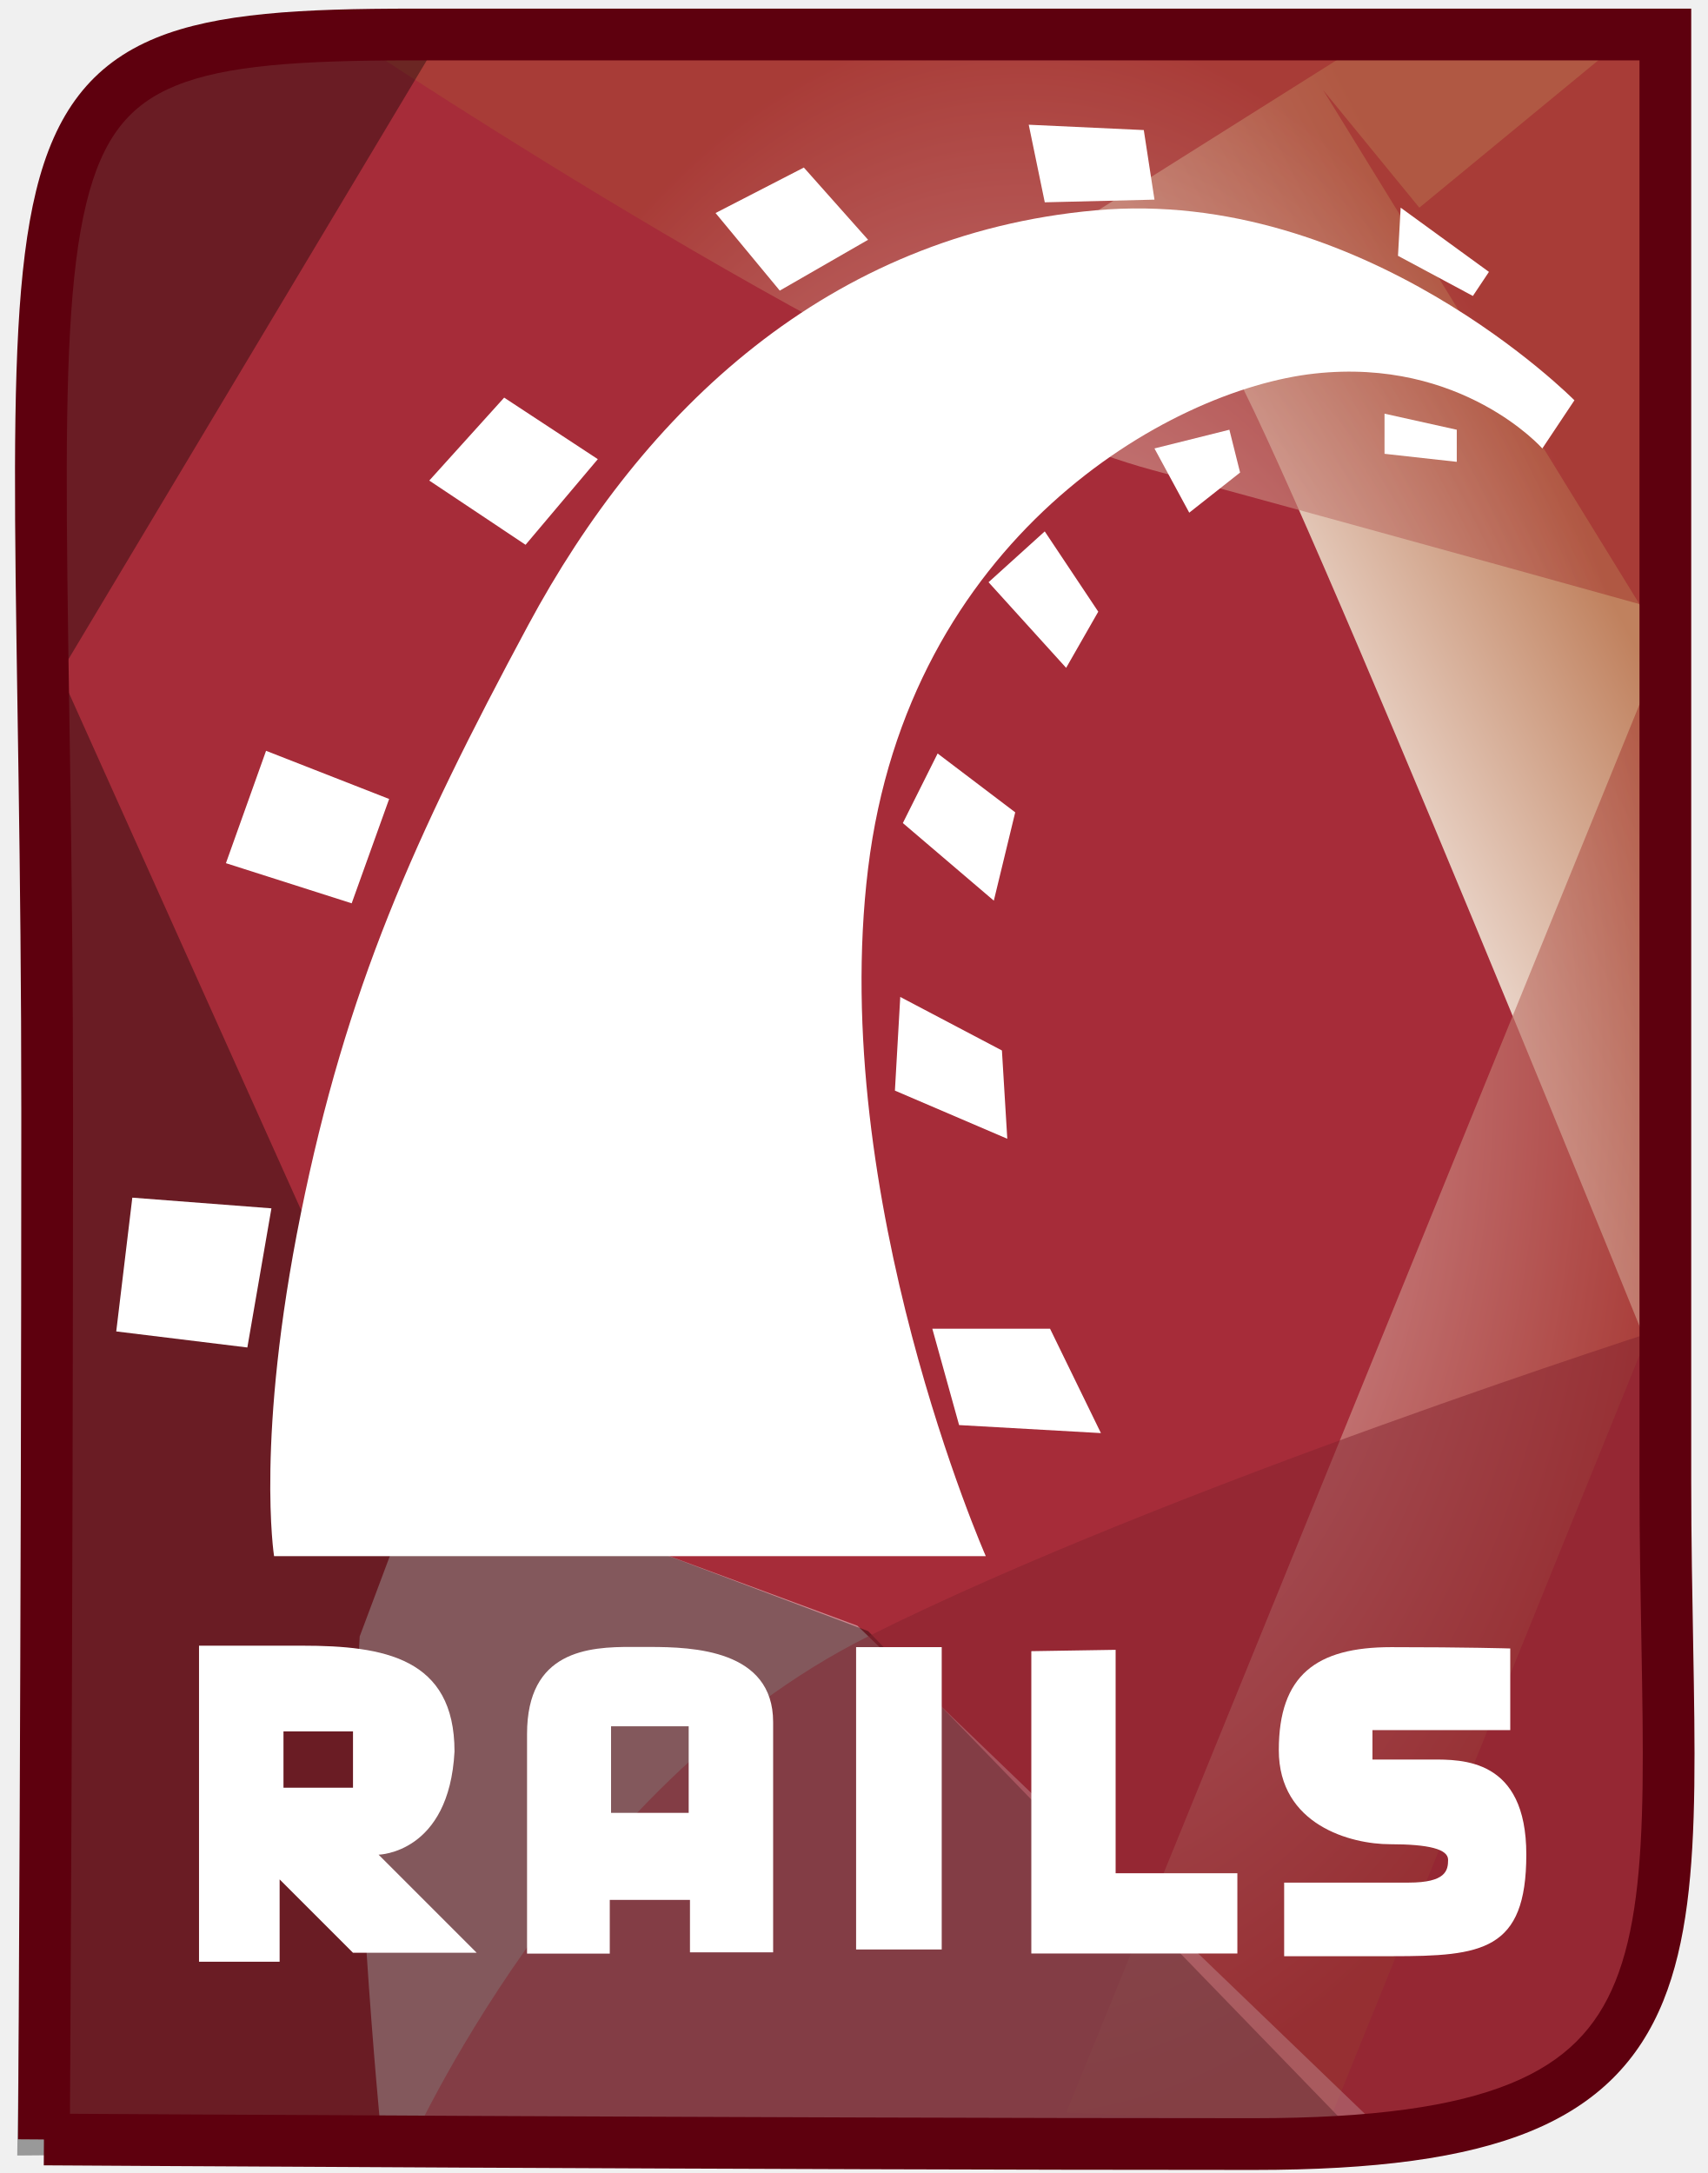
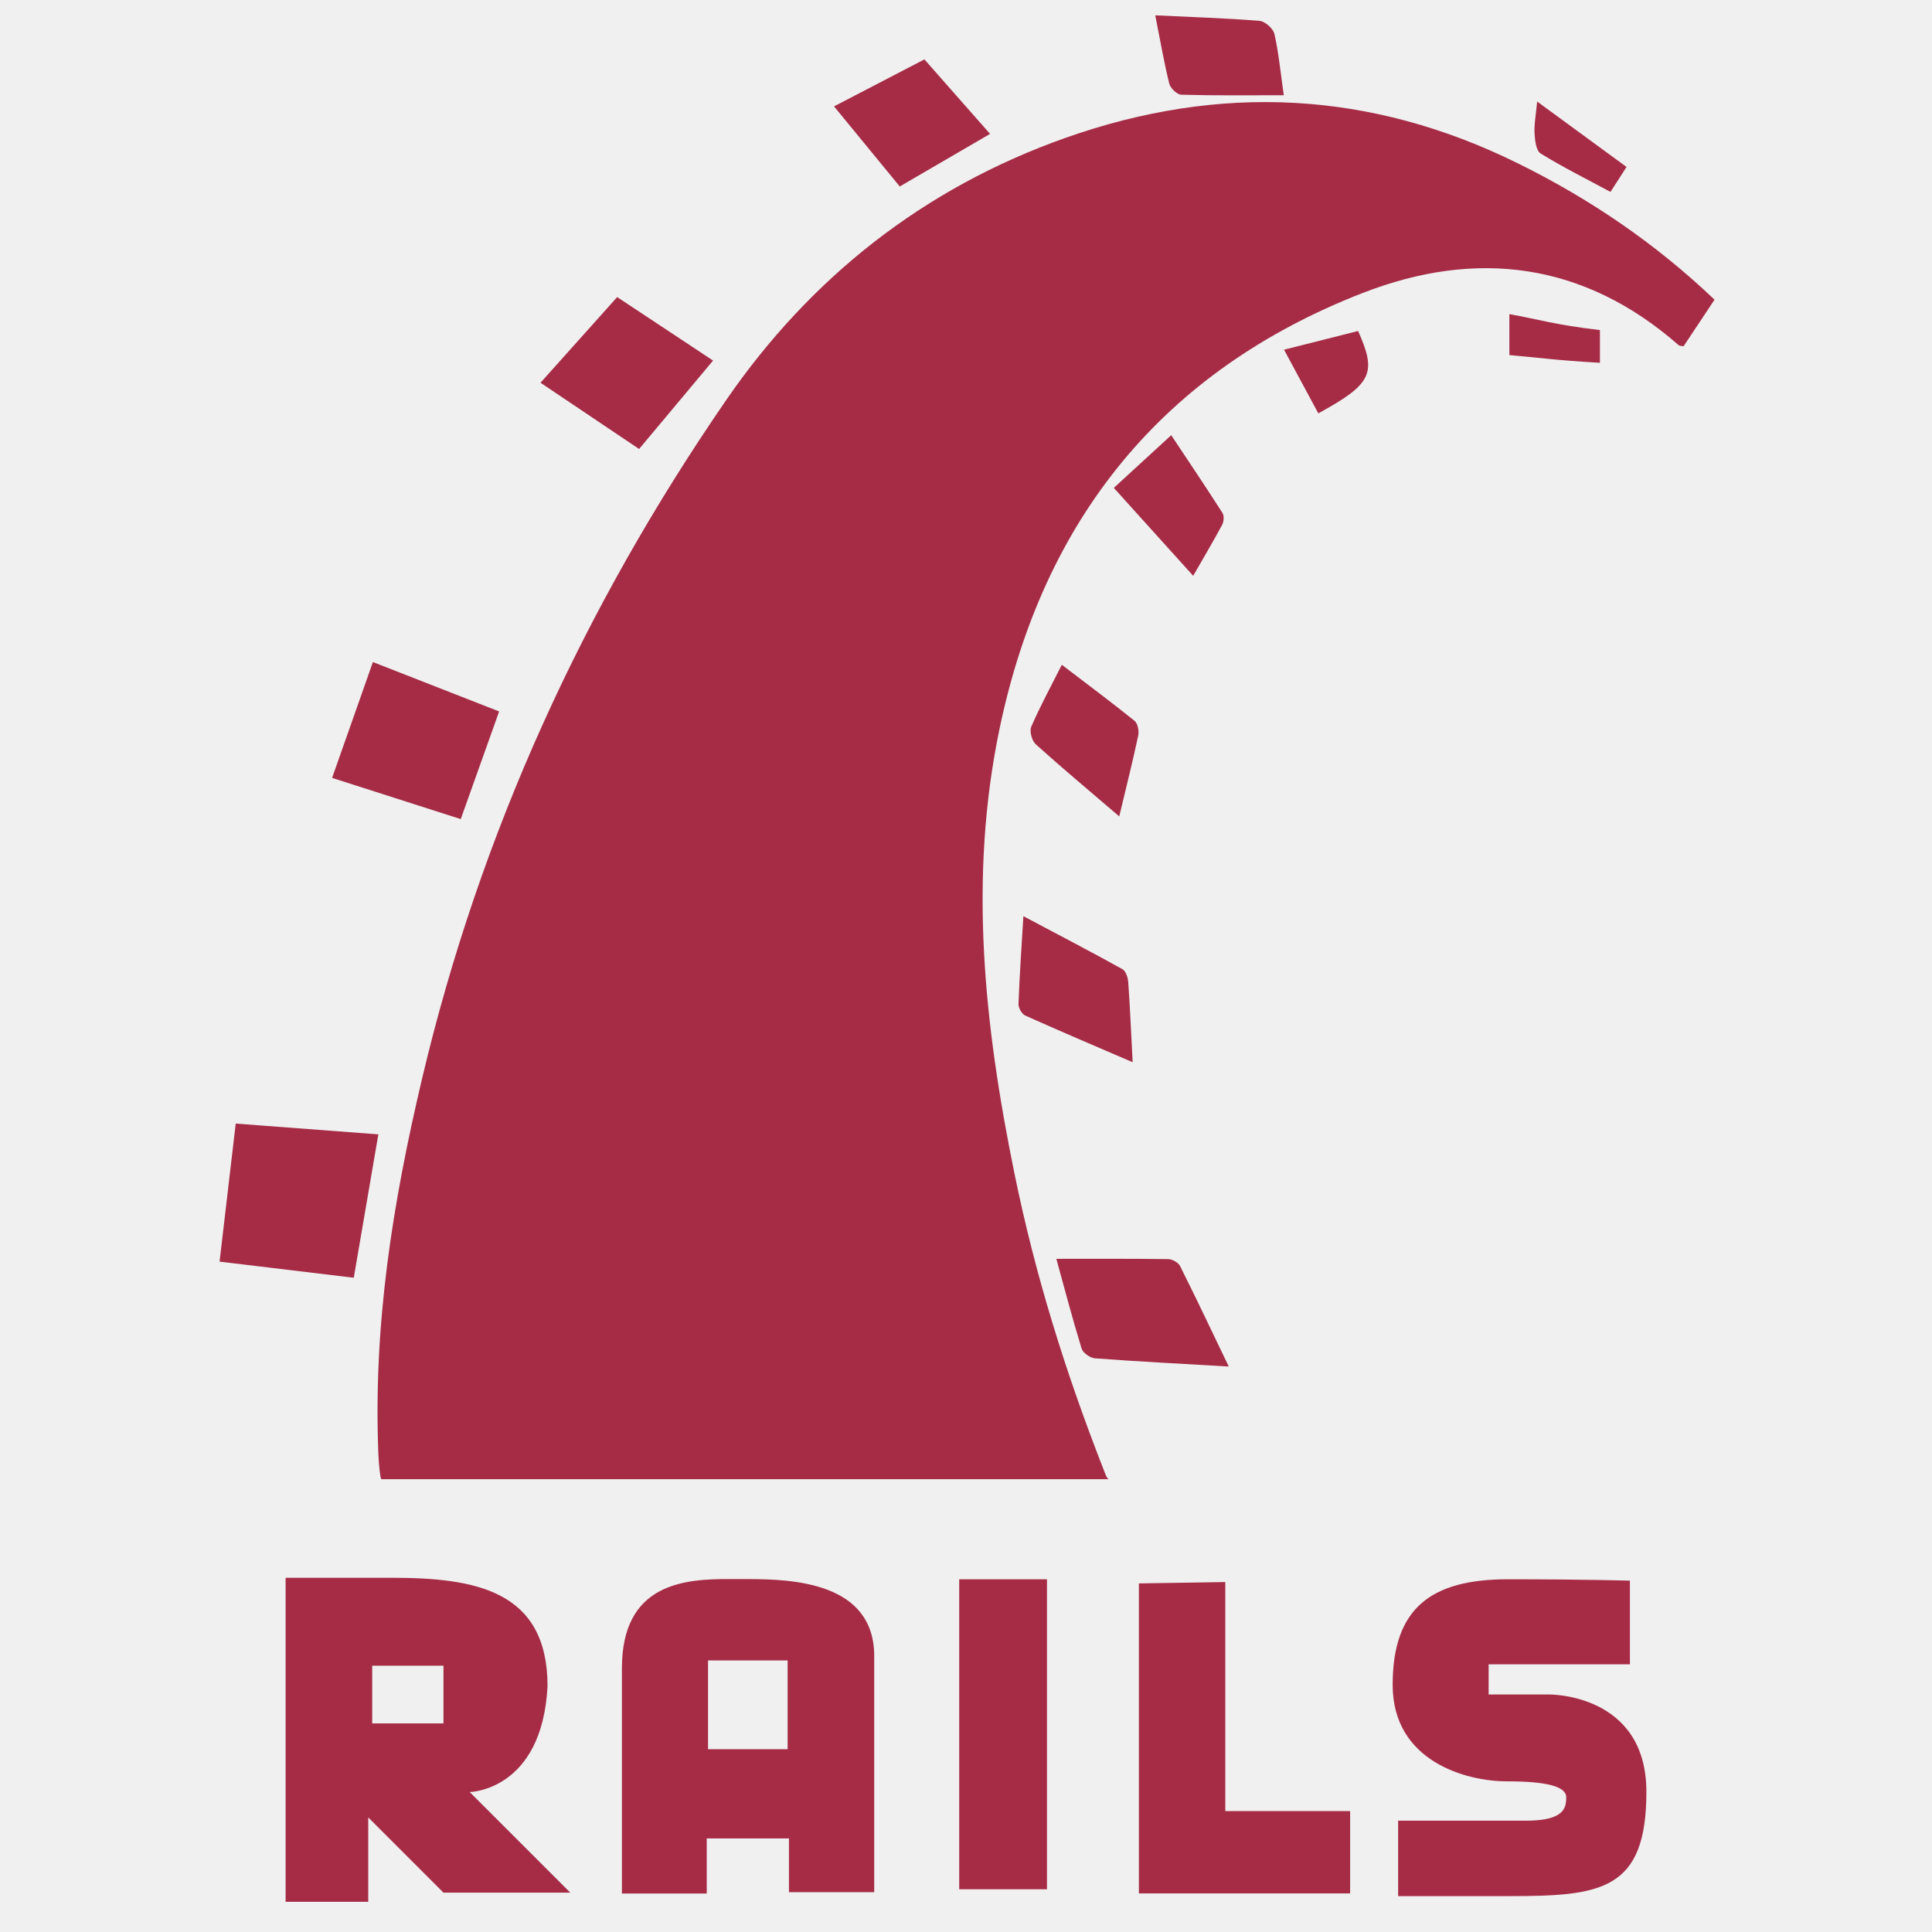
- <svg xmlns="http://www.w3.org/2000/svg" xmlns:xlink="http://www.w3.org/1999/xlink" width="297" height="378" viewBox="0 0 297 378" version="1.1">
-   <g id="Canvas" transform="matrix(3 0 0 3 -15147 -1851)">
-     <g id="rails">
-       <g id="Vector">
-         <use xlink:href="#path0_fill" transform="translate(5051.37 619)" fill="#A62C39" />
-       </g>
-       <g id="Group">
-         <g id="Vector">
-           <use xlink:href="#path1_fill" transform="translate(5111.44 619.422)" fill="url(#paint1_linear)" />
-         </g>
-       </g>
-       <g id="Group">
-         <g id="Vector" opacity="0.668">
-           <use xlink:href="#path2_fill" transform="translate(5070.17 619.422)" fill="url(#paint2_radial)" />
-         </g>
-         <g id="Vector">
-           <use xlink:href="#path3_fill" transform="translate(5069.73 701.959)" fill="#FFFFFF" fill-opacity="0.44" />
-         </g>
-       </g>
-       <g id="Group">
-         <g id="Vector">
-           <use xlink:href="#path4_fill" transform="translate(5050 619.112)" fill="#000000" fill-opacity="0.362" />
-         </g>
-         <g id="Vector" opacity="0.5">
-           <use xlink:href="#path5_fill" transform="translate(5072.65 693.891)" fill="#83222D" />
-         </g>
-       </g>
-       <g id="Group">
-         <g id="Vector">
-           <use xlink:href="#path6_fill" transform="translate(5060.54 712.423)" fill="#FFFFFF" />
-         </g>
-         <g id="Vector">
-           <use xlink:href="#path7_fill" transform="translate(5079.56 712.496)" fill="#FFFFFF" />
-         </g>
-         <g id="Vector">
-           <use xlink:href="#path8_fill" transform="translate(5098.64 712.508)" fill="#FFFFFF" />
-         </g>
-         <g id="Vector">
-           <use xlink:href="#path9_fill" transform="translate(5108.8 712.664)" fill="#FFFFFF" />
-         </g>
-         <g id="Vector">
-           <use xlink:href="#path10_fill" transform="translate(5123.15 712.509)" fill="#FFFFFF" />
-         </g>
-       </g>
-       <g id="Group">
-         <g id="Vector">
-           <use xlink:href="#path11_fill" transform="translate(5064.67 629.086)" fill="#FFFFFF" />
-         </g>
-         <g id="Vector">
-           <use xlink:href="#path12_fill" transform="translate(5055.74 686.445)" fill="#FFFFFF" />
-         </g>
-         <g id="Vector">
-           <use xlink:href="#path13_fill" transform="translate(5062.1 660.535)" fill="#FFFFFF" />
-         </g>
-         <g id="Vector">
-           <use xlink:href="#path14_fill" transform="translate(5073.89 640.056)" fill="#FFFFFF" />
-         </g>
-         <g id="Vector">
-           <use xlink:href="#path15_fill" transform="translate(5090.49 626.715)" fill="#FFFFFF" />
-         </g>
-         <g id="Vector">
-           <use xlink:href="#path16_fill" transform="translate(5108.65 624.232)" fill="#FFFFFF" />
-         </g>
-         <g id="Vector">
-           <use xlink:href="#path17_fill" transform="translate(5130.06 629.041)" fill="#FFFFFF" />
-         </g>
-         <g id="Vector">
-           <use xlink:href="#path18_fill" transform="translate(5129.28 640.987)" fill="#FFFFFF" />
-         </g>
-         <g id="Vector">
-           <use xlink:href="#path19_fill" transform="translate(5115.94 641.918)" fill="#FFFFFF" />
-         </g>
-         <g id="Vector">
-           <use xlink:href="#path20_fill" transform="translate(5106.32 647.813)" fill="#FFFFFF" />
-         </g>
-         <g id="Vector">
-           <use xlink:href="#path21_fill" transform="translate(5101.35 660.691)" fill="#FFFFFF" />
-         </g>
-         <g id="Vector">
-           <use xlink:href="#path22_fill" transform="translate(5100.89 674.808)" fill="#FFFFFF" />
-         </g>
-         <g id="Vector">
-           <use xlink:href="#path23_fill" transform="translate(5103.06 694.046)" fill="#FFFFFF" />
-         </g>
-       </g>
-       <g id="Vector">
-         <use xlink:href="#path24_stroke" transform="translate(5051.37 619)" fill="#5E000E" />
-       </g>
-     </g>
+ <svg xmlns="http://www.w3.org/2000/svg" viewBox="0 0 128 128">
+   <g fill="#A62C46">
+     <path d="M18.922 104.532v21.468h5.476v-5.591l4.983 4.983h8.402l-6.664-6.664s4.795-.078 5.157-7.01c0-6.361-4.8-7.186-10.343-7.186h-7.011zm5.737 5.824h4.722v3.824h-4.722v-3.824z" />
+     <path d="M48.358 104.619c-2.997-.017-7.155.261-7.155 5.911v14.92h5.62v-3.65h5.447v3.563h5.649v-15.644c0-4.907-5.452-5.1-8.373-5.1h-1.188zm-1.449 5.388h5.273v5.882h-5.273v-5.882z" />
+     <path d="M63.55 104.632h5.815v20.537h-5.815z" />
+     <path d="M75.454 104.905v20.537h13.995v-5.452h-8.269v-15.175l-5.726.09z" />
+     <path d="M107.986 104.722v5.543h-9.36v1.999h3.999s6.453-.09 6.453 6.452c0 6.543-3 6.907-9.088 6.907h-7.36v-4.998h8.451c2.544 0 2.685-.829 2.685-1.551 0-.721-1.3-1.056-3.946-1.056s-7.553-1.301-7.553-6.389c0-5.089 2.545-6.998 7.633-6.998 5.088.001 8.086.091 8.086.091z" />
  </g>
-   <defs>
-     <linearGradient id="paint1_linear" x1="0" y1="0" x2="1" y2="0" gradientUnits="userSpaceOnUse" gradientTransform="matrix(22.512 -11.792 -11.792 -22.512 15.957 58.41)">
-       <stop offset="0" stop-color="#FFFFFF" />
-       <stop offset="1" stop-color="#C0815E" />
-     </linearGradient>
-     <radialGradient id="paint2_radial" cx="0.5" cy="0.5" r="0.5" gradientUnits="userSpaceOnUse" gradientTransform="matrix(76.812 0 0 -121.517 -0.396 120.607)">
-       <stop offset="0" stop-color="#FFFFFF" />
-       <stop offset="1" stop-color="#A94436" />
-     </radialGradient>
-     <path id="path0_fill" d="M 0.177 122.055C 0.177 122.055 0.365 92.517 0.365 62.491C 0.365 4.332 -4.536 7.24792e-08 21.559 7.24792e-08L 94.194 7.24792e-08L 94.194 83.889C 94.194 111.504 99.356 122.322 70.335 122.322C 41.314 122.323 0.177 122.055 0.177 122.055L 0.177 122.055Z" />
-     <path id="path1_fill" d="M -3.17383e-06 10.55C -3.17383e-06 10.55 4.655 11.482 8.688 18.307C 12.722 25.133 34.132 78.193 34.132 78.193L 34.132 35.062L 14.274 2.792L 19.859 9.619L 30.409 0.93L 16.756 7.08008e-06L -3.17383e-06 10.55L -3.17383e-06 10.55Z" />
-     <path id="path2_fill" d="M -8.54492e-06 0.31C -8.54492e-06 0.31 30.719 20.789 45.613 24.823C 60.507 28.858 76.021 33.201 76.021 33.201L 40.648 120.081L 55.852 120.702L 75.712 71.676L 75.09 7.08008e-06L -8.54492e-06 0.31L -8.54492e-06 0.31Z" />
-     <path id="path3_fill" d="M 28.983 9.308L 60.938 40.041L 1.367 38.785C 1.367 38.785 -0.494 19.858 0.126 9.929L 3.849 2.49023e-05L 28.983 9.308Z" />
-     <path id="path4_fill" d="M 78.193 122.254L 49.337 92.466L 22.962 82.537L 2.483 36.925L 24.204 0.621L 9.62 6.10352e-08L 3.724 5.586L 1.552 9.93L 1.98364e-07 122.875L 78.193 122.254L 78.193 122.254Z" />
-     <path id="path5_fill" d="M 73.228 -6.10352e-07C 73.228 -6.10352e-07 44.061 9.309 26.685 17.997C 9.309 26.685 -1.83105e-06 47.784 -1.83105e-06 47.784C -1.83105e-06 47.784 37.234 45.923 51.197 46.543C 65.16 47.164 71.676 47.164 72.917 27.616C 74.158 8.068 73.228 -6.10352e-07 73.228 -6.10352e-07Z" />
-     <path id="path6_fill" d="M -5.34058e-07 -2.92969e-06L -5.34058e-07 18.326L 4.674 18.326L 4.674 13.553L 8.928 17.807L 16.1 17.807L 10.412 12.119C 10.412 12.119 14.505 12.052 14.814 6.135C 14.814 0.705 10.717 0.001 5.984 0.001L -5.34058e-07 0.001L -5.34058e-07 -2.92969e-06ZM 4.897 4.971L 8.928 4.971L 8.928 8.236L 4.897 8.236L 4.897 4.971Z" />
-     <path id="path7_fill" d="M 6.108 0.001C 3.549 -0.014 -1.43433e-06 0.224 -1.43433e-06 5.046L -1.43433e-06 17.783L 4.797 17.783L 4.797 14.667L 9.447 14.667L 9.447 17.709L 14.269 17.709L 14.269 4.355C 14.269 0.166 9.615 0.002 7.122 0.002L 6.108 0.001ZM 4.871 4.601L 9.372 4.601L 9.372 9.622L 4.871 9.622L 4.871 4.601Z" />
-     <path id="path8_fill" d="M -1.77002e-06 3.78418e-06L 4.964 3.78418e-06L 4.964 17.531L -1.77002e-06 17.531L -1.77002e-06 3.78418e-06Z" />
-     <path id="path9_fill" d="M 1.34277e-06 0.078L 1.34277e-06 17.609L 11.947 17.609L 11.947 12.955L 4.888 12.955L 4.888 2.01416e-06L 1.34277e-06 0.078Z" />
-     <path id="path10_fill" d="M 13.42 0.077L 13.42 4.809L 5.43 4.809L 5.43 6.516L 8.843 6.516C 10.628 6.516 14.351 6.439 14.351 12.024C 14.351 17.609 11.79 17.92 6.593 17.92L 0.31 17.92L 0.31 13.653L 7.524 13.653C 9.696 13.653 9.816 12.945 9.816 12.329C 9.816 11.714 8.706 11.427 6.447 11.427C 4.188 11.427 -7.32422e-07 10.317 -7.32422e-07 5.973C -7.32422e-07 1.629 2.172 1.27687e-05 6.516 1.27687e-05C 10.861 -0.001 13.42 0.077 13.42 0.077Z" />
-     <path id="path11_fill" d="M 0.222 78.148L 41.49 78.148C 41.49 78.148 32.337 57.359 34.664 38.275C 36.99 19.193 52.041 10.504 60.574 9.573C 69.106 8.642 73.76 13.917 73.76 13.917L 75.621 11.125C 75.621 11.125 63.365 -1.287 47.85 0.11C 32.337 1.505 21.631 11.745 14.96 24.156C 8.29 36.568 4.411 45.257 1.773 58.288C -0.864 71.321 0.222 78.148 0.222 78.148L 0.222 78.148Z" />
-     <path id="path12_fill" d="M 0.932 2.44141e-07L 8.998 0.62L 7.602 8.688L -5.79834e-07 7.757L 0.932 2.44141e-07L 0.932 2.44141e-07Z" />
-     <path id="path13_fill" d="M 7.292 8.843L 9.464 2.793L 2.327 3.96729e-07L -5.18799e-07 6.516L 7.292 8.843Z" />
-     <path id="path14_fill" d="M 5.584 8.533L 9.773 3.568L 4.343 3.05176e-07L -7.01904e-07 4.81L 5.584 8.533L 5.584 8.533Z" />
-     <path id="path15_fill" d="M -1.67847e-06 2.637L 3.724 7.136L 8.844 4.189L 5.12 -2.5177e-07L -1.67847e-06 2.637L -1.67847e-06 2.637Z" />
-     <path id="path16_fill" d="M 2.01416e-06 -5.34058e-08L 0.93 4.499L 7.291 4.344L 6.671 0.31L 2.01416e-06 -5.34058e-08Z" />
-     <path id="path17_fill" d="M 0.155 -3.8147e-08L -1.40381e-06 2.792L 4.343 5.12L 5.274 3.724L 0.155 -3.8147e-08Z" />
-     <path id="path18_fill" d="M -2.92969e-06 6.10352e-08L -2.92969e-06 2.327L 4.189 2.792L 4.189 0.931L -2.92969e-06 6.10352e-08Z" />
-     <path id="path19_fill" d="M 2.38037e-06 1.085L 2.017 4.809L 4.965 2.482L 4.344 -1.83105e-07L 2.38037e-06 1.085L 2.38037e-06 1.085Z" />
-     <path id="path20_fill" d="M 3.258 2.74658e-07L 6.361 4.655L 4.499 7.912L -9.15527e-07 2.947L 3.258 2.74658e-07Z" />
-     <path id="path21_fill" d="M 2.017 -1.37329e-06L 2.74658e-06 4.033L 5.275 8.533L 6.516 3.412L 2.017 -1.37329e-06L 2.017 -1.37329e-06Z" />
-     <path id="path22_fill" d="M 0.31 -7.93457e-07L -1.2207e-06 5.43L 6.516 8.222L 6.205 3.103L 0.31 -7.93457e-07L 0.31 -7.93457e-07Z" />
-     <path id="path23_fill" d="M 3.479e-06 -1.83105e-06L 1.552 5.586L 9.775 6.051L 6.826 -1.83105e-06L 3.479e-06 -1.83105e-06L 3.479e-06 -1.83105e-06Z" />
-     <path id="path24_stroke" d="M 94.194 7.24792e-08L 95.694 7.24792e-08L 95.694 -1.5L 94.194 -1.5L 94.194 7.24792e-08ZM 70.335 122.322L 70.335 120.822L 70.335 120.822L 70.335 122.322ZM 0.177 122.055C 1.677 122.065 1.677 122.064 1.677 122.064C 1.677 122.064 1.677 122.064 1.677 122.063C 1.677 122.062 1.677 122.061 1.677 122.059C 1.677 122.056 1.677 122.05 1.678 122.043C 1.678 122.029 1.678 122.007 1.678 121.979C 1.678 121.922 1.679 121.837 1.68 121.725C 1.681 121.501 1.683 121.169 1.685 120.736C 1.691 119.87 1.698 118.598 1.707 116.979C 1.724 113.74 1.748 109.109 1.771 103.539C 1.818 92.4 1.865 77.506 1.865 62.491L -1.135 62.491C -1.135 77.502 -1.182 92.389 -1.229 103.526C -1.252 109.095 -1.276 113.724 -1.293 116.962C -1.302 118.581 -1.309 119.852 -1.314 120.718C -1.317 121.151 -1.319 121.483 -1.32 121.707C -1.321 121.818 -1.322 121.903 -1.322 121.96C -1.322 121.988 -1.322 122.01 -1.322 122.024C -1.322 122.031 -1.322 122.037 -1.323 122.04C -1.323 122.042 -1.323 122.043 -1.323 122.044C -1.323 122.045 -1.323 122.045 -1.323 122.045C -1.323 122.045 -1.323 122.045 0.177 122.055ZM 1.865 62.491C 1.865 47.931 1.559 36.751 1.507 28.182C 1.455 19.566 1.667 13.758 2.634 9.791C 3.568 5.962 5.145 4.064 7.808 2.974C 10.7 1.789 14.986 1.5 21.559 1.5L 21.559 -1.5C 15.085 -1.5 10.198 -1.247 6.67 0.198C 2.913 1.737 0.822 4.557 -0.281 9.081C -1.35 13.466 -1.544 19.646 -1.493 28.2C -1.441 36.801 -1.134 47.972 -1.135 62.491L 1.865 62.491ZM 21.559 1.5L 94.194 1.5L 94.194 -1.5L 21.559 -1.5L 21.559 1.5ZM 92.694 7.24792e-08L 92.694 83.889L 95.694 83.889L 95.694 7.24792e-08L 92.694 7.24792e-08ZM 92.694 83.889C 92.695 90.824 92.94 96.668 92.873 101.524C 92.807 106.403 92.425 110.099 91.292 112.898C 90.202 115.592 88.39 117.515 85.216 118.812C 81.95 120.146 77.221 120.822 70.335 120.822L 70.335 123.822C 77.34 123.822 82.538 123.146 86.35 121.589C 90.254 119.994 92.671 117.487 94.073 114.024C 95.432 110.667 95.806 106.481 95.873 101.565C 95.939 96.626 95.694 90.761 95.694 83.889L 92.694 83.889ZM 70.335 120.822C 56.448 120.823 38.912 120.756 24.846 120.689C 17.813 120.655 11.648 120.622 7.242 120.597C 5.038 120.584 3.275 120.574 2.062 120.567C 1.455 120.563 0.987 120.56 0.669 120.558C 0.511 120.557 0.39 120.556 0.309 120.556C 0.269 120.556 0.238 120.555 0.218 120.555C 0.207 120.555 0.2 120.555 0.195 120.555C 0.192 120.555 0.19 120.555 0.189 120.555C 0.188 120.555 0.188 120.555 0.187 120.555C 0.187 120.555 0.187 120.555 0.177 122.055C 0.168 123.555 0.168 123.555 0.168 123.555C 0.169 123.555 0.169 123.555 0.17 123.555C 0.171 123.555 0.173 123.555 0.176 123.555C 0.181 123.555 0.189 123.555 0.199 123.555C 0.219 123.555 0.25 123.555 0.29 123.556C 0.372 123.556 0.492 123.557 0.651 123.558C 0.968 123.56 1.437 123.563 2.044 123.566C 3.257 123.574 5.021 123.584 7.224 123.597C 11.632 123.622 17.798 123.655 24.832 123.689C 38.9 123.756 56.443 123.822 70.335 123.822L 70.335 120.822Z" />
-   </defs>
+   <path fill-rule="evenodd" clip-rule="evenodd" fill="#A62C46" d="M100.556 10.818c-9.749-4.811-19.734-5.3-29.958-1.687-9.408 3.326-16.913 9.277-22.491 17.381-9.44 13.716-16.296 28.682-20.141 44.938-1.966 8.322-3.241 16.304-2.898 24.897.028.698.131 1.653.2 1.653h48.214c-.137 0-.229-.288-.348-.593-2.536-6.475-4.545-12.891-5.933-19.705-1.995-9.784-3.039-19.541-.979-29.416 2.884-13.829 10.767-23.702 24.055-28.873 7.527-2.932 14.67-2.044 20.937 3.455.058.051.175.048.328.073l2.05-3.087c-3.946-3.758-8.282-6.69-13.036-9.036zM25.067 75.154l-9.45-.714-1.07 9.146 8.891 1.068 1.629-9.5zM33.069 47.135c-2.889-1.129-5.58-2.183-8.363-3.273-.928 2.638-1.794 5.093-2.704 7.675 2.919.936 5.668 1.817 8.524 2.731l2.543-7.133zM72.542 89.993c2.855.212 5.716.36 8.867.543-1.145-2.379-2.16-4.53-3.226-6.657-.116-.231-.51-.454-.777-.458-2.422-.035-4.847-.021-7.421-.021.579 2.1 1.084 4.035 1.674 5.945.088.288.563.624.883.648zM47.243 23.889l-6.353-4.207c-1.703 1.903-3.345 3.738-5.08 5.675l6.532 4.39 4.901-5.858zM67.477 66.515c-.009.257.222.665.446.767 2.289 1.028 4.601 2.008 7.119 3.093-.105-1.99-.176-3.654-.294-5.314-.022-.298-.163-.729-.384-.852-2.101-1.164-4.231-2.274-6.562-3.51-.128 2.129-.257 3.97-.325 5.816zM65.595 8.871l-4.35-4.936-5.989 3.113 4.356 5.307 5.983-3.484zM68.323 48.148c-.129.3.043.932.298 1.163 1.737 1.567 3.534 3.066 5.532 4.777.458-1.917.889-3.625 1.255-5.345.065-.307-.025-.813-.238-.983-1.555-1.254-3.159-2.446-4.822-3.716-.731 1.451-1.439 2.751-2.025 4.104zM78.267 6.276c2.22.062 4.443.034 6.788.034-.234-1.632-.345-2.87-.624-4.067-.083-.355-.621-.831-.982-.86-2.225-.181-4.46-.25-6.91-.367.327 1.647.576 3.099.928 4.526.076.304.518.728.8.734zM80.971 34.77c.113-.212.142-.598.023-.784-1.092-1.706-2.224-3.387-3.398-5.154l-3.803 3.491 5.259 5.827c.705-1.23 1.337-2.292 1.919-3.38zM85.071 23.168c.808 1.499 1.54 2.858 2.271 4.219 3.553-1.946 3.894-2.653 2.635-5.458l-4.906 1.239zM102.073 10.171c1.479.912 3.04 1.688 4.627 2.544l1.062-1.654-5.921-4.334c-.082.881-.206 1.499-.174 2.106.025.465.104 1.151.406 1.338zM106 21.868c-3-.351-4-.698-6-1.058v2.714c2 .173 3 .339 6 .513v-2.169z" />
</svg>
